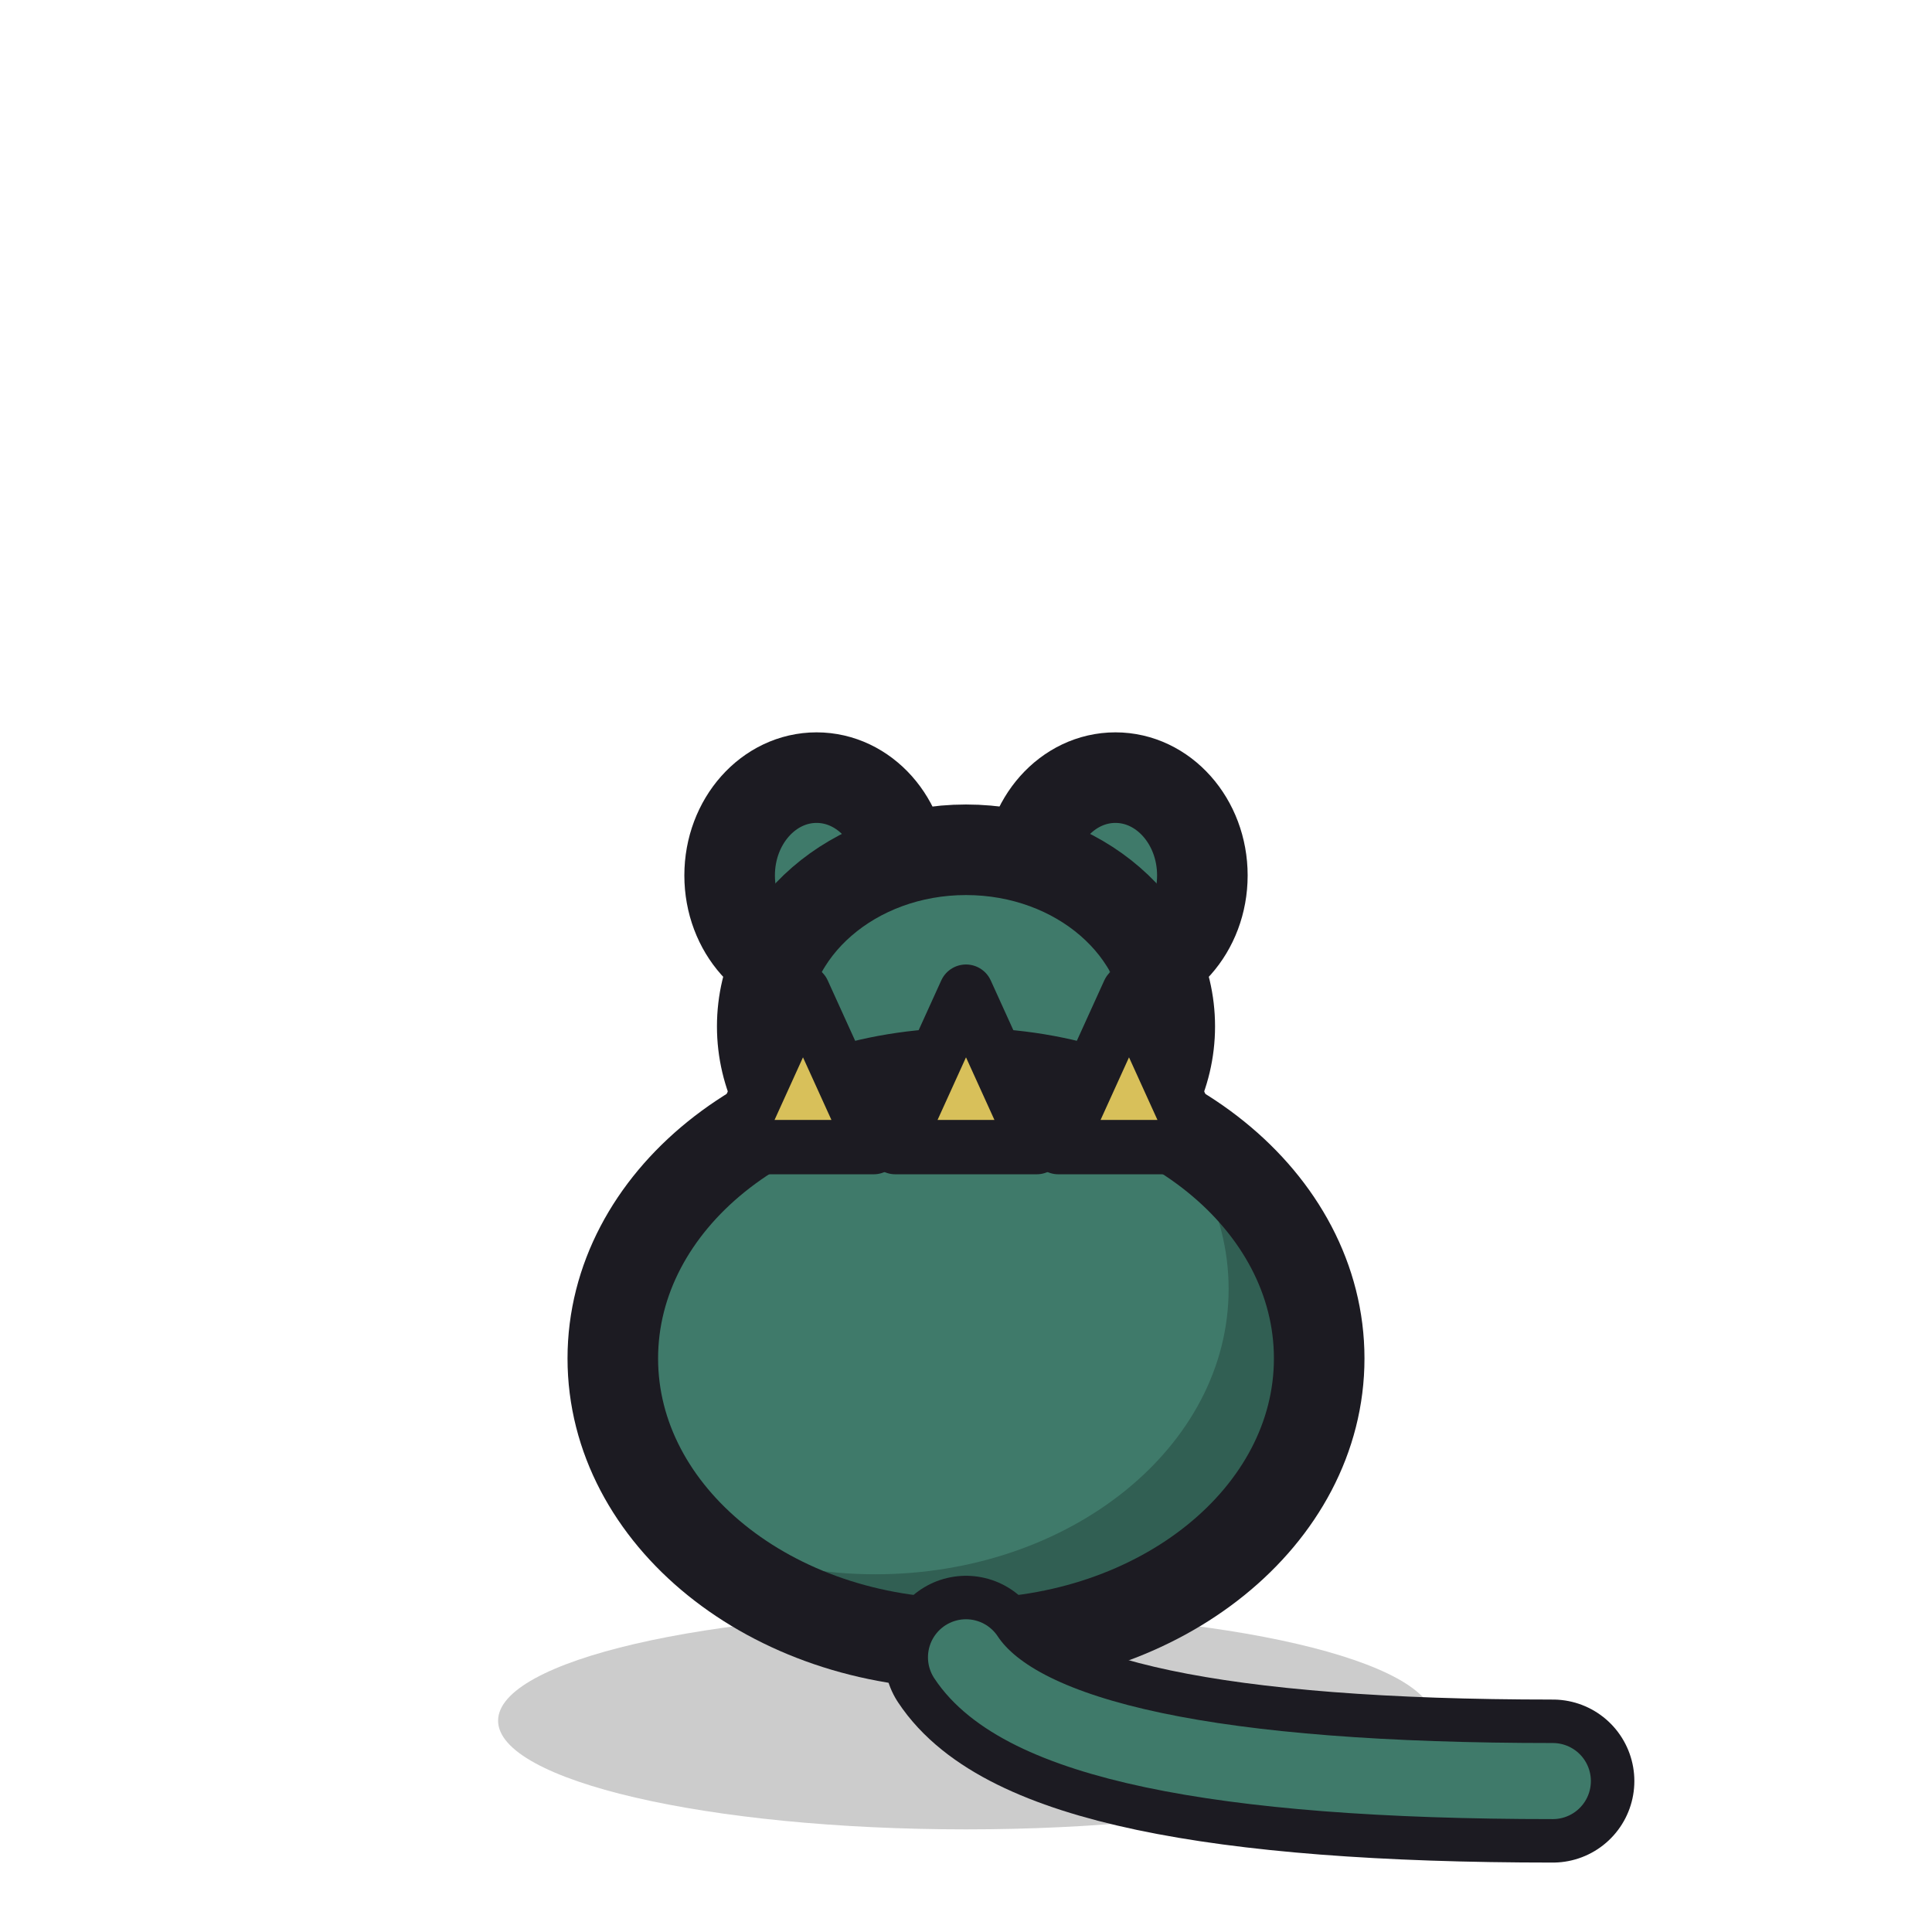
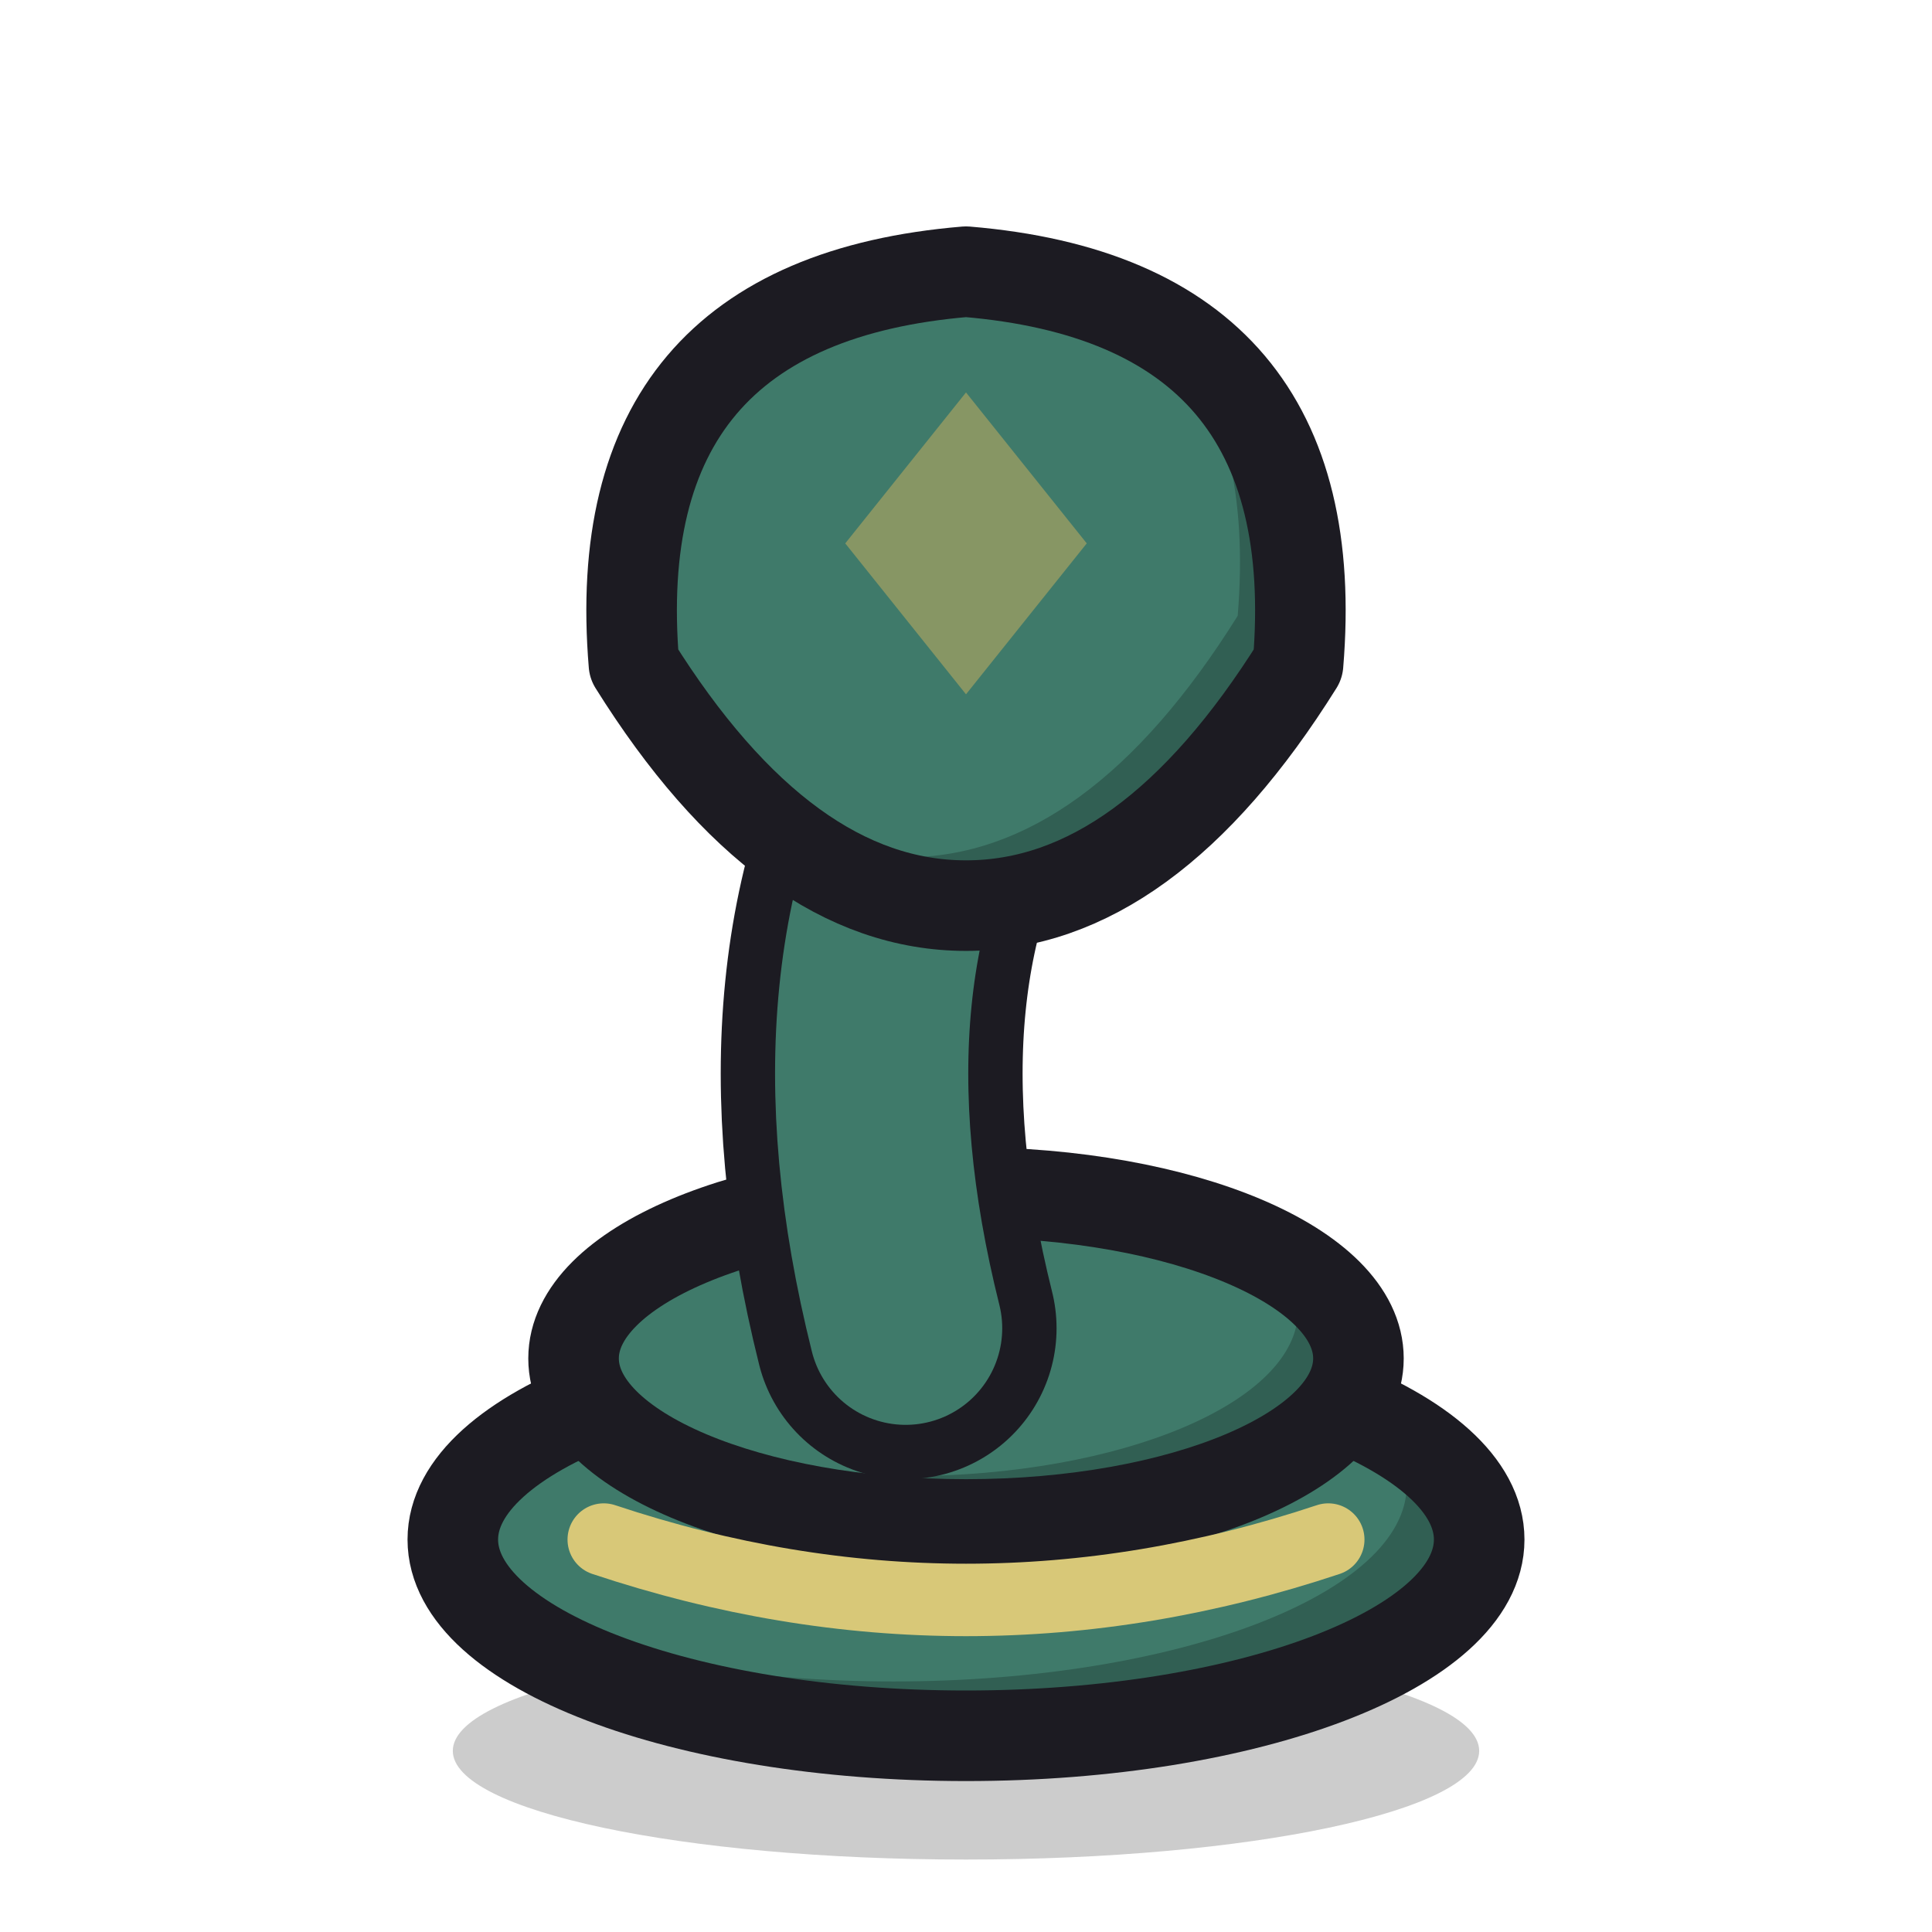
<svg xmlns="http://www.w3.org/2000/svg" width="64" height="64" viewBox="0 0 64 64">
-   <ellipse cx="32" cy="57" rx="15.5" ry="3.6" fill="#000" fill-opacity="0.2" />
-   <clipPath id="srpnorthe0">
-     <path d="M24.17 29 A2.88 3.24 0 1 0 29.93 29 A2.88 3.24 0 1 0 24.17 29 Z" />
+   <ellipse cx="32" cy="58" rx="17" ry="3.6" fill="#000" fill-opacity="0.2" />
+   <clipPath id="srpnorthc1">
+     <path d="M15 51 A17 6.5 0 1 0 49 51 A17 6.5 0 1 0 15 51 Z" />
  </clipPath>
-   <path d="M24.17 29 A2.88 3.24 0 1 0 29.93 29 A2.88 3.24 0 1 0 24.17 29 Z" fill="#315f53" />
-   <path d="M24.17 29 A2.88 3.24 0 1 0 29.93 29 A2.88 3.24 0 1 0 24.17 29 Z" fill="#3f7a6a" transform="translate(-1 -1)" clip-path="url(#srpnorthe0m)" />
-   <clipPath id="srpnorthe0m" transform="translate(1 1)">
-     <path d="M24.17 29 A2.88 3.24 0 1 0 29.93 29 A2.88 3.24 0 1 0 24.17 29 Z" />
+   <path d="M15 51 A17 6.5 0 1 0 49 51 A17 6.5 0 1 0 15 51 Z" fill="#315f53" />
+   <path d="M15 51 A17 6.5 0 1 0 49 51 A17 6.5 0 1 0 15 51 Z" fill="#3f7a6a" transform="translate(-2.4 -1.8)" clip-path="url(#srpnorthc1m)" />
+   <clipPath id="srpnorthc1m" transform="translate(2.4 1.8)">
+     <path d="M15 51 A17 6.5 0 1 0 49 51 A17 6.5 0 1 0 15 51 Z" />
  </clipPath>
-   <path d="M24.17 29 A2.88 3.24 0 1 0 29.93 29 A2.88 3.24 0 1 0 24.17 29 Z" fill="none" stroke="#1c1b22" stroke-width="3" stroke-linejoin="round" stroke-linecap="round" />
-   <clipPath id="srpnorthe1">
-     <path d="M34.07 29 A2.88 3.24 0 1 0 39.83 29 A2.88 3.24 0 1 0 34.07 29 Z" />
+   <path d="M15 51 A17 6.5 0 1 0 49 51 A17 6.5 0 1 0 15 51 Z" fill="none" stroke="#1c1b22" stroke-width="3" stroke-linejoin="round" stroke-linecap="round" />
+   <clipPath id="srpnorthc2">
+     <path d="M19 45 A13 5.5 0 1 0 45 45 A13 5.5 0 1 0 19 45 Z" />
  </clipPath>
-   <path d="M34.07 29 A2.88 3.24 0 1 0 39.83 29 A2.88 3.24 0 1 0 34.07 29 Z" fill="#315f53" />
-   <path d="M34.07 29 A2.88 3.24 0 1 0 39.83 29 A2.88 3.24 0 1 0 34.07 29 Z" fill="#3f7a6a" transform="translate(-1 -1)" clip-path="url(#srpnorthe1m)" />
-   <clipPath id="srpnorthe1m" transform="translate(1 1)">
-     <path d="M34.07 29 A2.88 3.24 0 1 0 39.83 29 A2.88 3.24 0 1 0 34.07 29 Z" />
+   <path d="M19 45 A13 5.5 0 1 0 45 45 A13 5.5 0 1 0 19 45 Z" fill="#315f53" />
+   <path d="M19 45 A13 5.5 0 1 0 45 45 A13 5.5 0 1 0 19 45 Z" fill="#3f7a6a" transform="translate(-2 -1.6)" clip-path="url(#srpnorthc2m)" />
+   <clipPath id="srpnorthc2m" transform="translate(2 1.6)">
+     <path d="M19 45 A13 5.5 0 1 0 45 45 A13 5.5 0 1 0 19 45 Z" />
  </clipPath>
-   <path d="M34.07 29 A2.88 3.24 0 1 0 39.83 29 A2.88 3.24 0 1 0 34.07 29 Z" fill="none" stroke="#1c1b22" stroke-width="3" stroke-linejoin="round" stroke-linecap="round" />
-   <clipPath id="srpnorthh">
-     <path d="M25.25 34 A6.75 5.85 0 1 0 38.75 34 A6.75 5.85 0 1 0 25.25 34 Z" />
+   <path d="M19 45 A13 5.5 0 1 0 45 45 A13 5.5 0 1 0 19 45 Z" fill="none" stroke="#1c1b22" stroke-width="3" stroke-linejoin="round" stroke-linecap="round" />
+   <path d="M20 51 Q32 55 44 51" fill="none" stroke="#d8c878" stroke-width="2.4" stroke-linecap="round" />
+   <path d="M30 44 Q27 32 32 24" fill="none" stroke="#1c1b22" stroke-width="10" stroke-linecap="round" />
+   <path d="M30 44 Q27 32 32 24" fill="none" stroke="#3f7a6a" stroke-width="6.4" stroke-linecap="round" />
+   <clipPath id="srpnorthhd">
+     <path d="M21 22 Q20 10 32 9 Q44 10 43 22 Q38 30 32 30 Q26 30 21 22 Z" />
  </clipPath>
-   <path d="M25.25 34 A6.75 5.85 0 1 0 38.75 34 A6.75 5.85 0 1 0 25.25 34 Z" fill="#315f53" />
-   <path d="M25.25 34 A6.75 5.85 0 1 0 38.75 34 A6.75 5.85 0 1 0 25.25 34 Z" fill="#3f7a6a" transform="translate(-2 -1.8)" clip-path="url(#srpnorthhm)" />
-   <clipPath id="srpnorthhm" transform="translate(2 1.8)">
-     <path d="M25.25 34 A6.75 5.85 0 1 0 38.75 34 A6.75 5.85 0 1 0 25.25 34 Z" />
+   <path d="M21 22 Q20 10 32 9 Q44 10 43 22 Q38 30 32 30 Q26 30 21 22 Z" fill="#315f53" />
+   <path d="M21 22 Q20 10 32 9 Q44 10 43 22 Q38 30 32 30 Q26 30 21 22 Z" fill="#3f7a6a" transform="translate(-2 -1.6)" clip-path="url(#srpnorthhdm)" />
+   <clipPath id="srpnorthhdm" transform="translate(2 1.6)">
+     <path d="M21 22 Q20 10 32 9 Q44 10 43 22 Q38 30 32 30 Q26 30 21 22 Z" />
  </clipPath>
-   <path d="M25.25 34 A6.75 5.85 0 1 0 38.75 34 A6.75 5.85 0 1 0 25.25 34 Z" fill="none" stroke="#1c1b22" stroke-width="3" stroke-linejoin="round" stroke-linecap="round" />
-   <clipPath id="srpnorthb">
-     <path d="M20.3 45 A11.7 9.45 0 1 0 43.7 45 A11.7 9.45 0 1 0 20.3 45 Z" />
-   </clipPath>
-   <path d="M20.3 45 A11.7 9.45 0 1 0 43.7 45 A11.7 9.45 0 1 0 20.3 45 Z" fill="#315f53" />
-   <path d="M20.3 45 A11.7 9.45 0 1 0 43.7 45 A11.7 9.45 0 1 0 20.3 45 Z" fill="#3f7a6a" transform="translate(-3.0 -2.3)" clip-path="url(#srpnorthbm)" />
-   <clipPath id="srpnorthbm" transform="translate(3.0 2.3)">
-     <path d="M20.3 45 A11.7 9.45 0 1 0 43.7 45 A11.7 9.45 0 1 0 20.3 45 Z" />
-   </clipPath>
-   <path d="M20.3 45 A11.7 9.45 0 1 0 43.7 45 A11.7 9.45 0 1 0 20.3 45 Z" fill="none" stroke="#1c1b22" stroke-width="3" stroke-linejoin="round" stroke-linecap="round" />
-   <path d="M24.26 38 L26.6 32.85 L28.94 38 Z" fill="#d8c05a" stroke="#1c1b22" stroke-width="1.8" stroke-linejoin="round" />
-   <path d="M29.66 38 L32 32.85 L34.34 38 Z" fill="#d8c05a" stroke="#1c1b22" stroke-width="1.8" stroke-linejoin="round" />
-   <path d="M35.06 38 L37.4 32.85 L39.74 38 Z" fill="#d8c05a" stroke="#1c1b22" stroke-width="1.8" stroke-linejoin="round" />
-   <path d="M32 54.9 Q34.7 59 51.44 59" fill="none" stroke="#1c1b22" stroke-width="5.4" stroke-linecap="round" />
-   <path d="M32 54.9 Q34.7 59 51.44 59" fill="none" stroke="#3f7a6a" stroke-width="2.52" stroke-linecap="round" />
+   <path d="M21 22 Q20 10 32 9 Q44 10 43 22 Q38 30 32 30 Q26 30 21 22 Z" fill="none" stroke="#1c1b22" stroke-width="3" stroke-linejoin="round" stroke-linecap="round" />
+   <path d="M28 18 L32 13 L36 18 L32 23 Z" fill="#b8a860" opacity="0.6" />
</svg>
